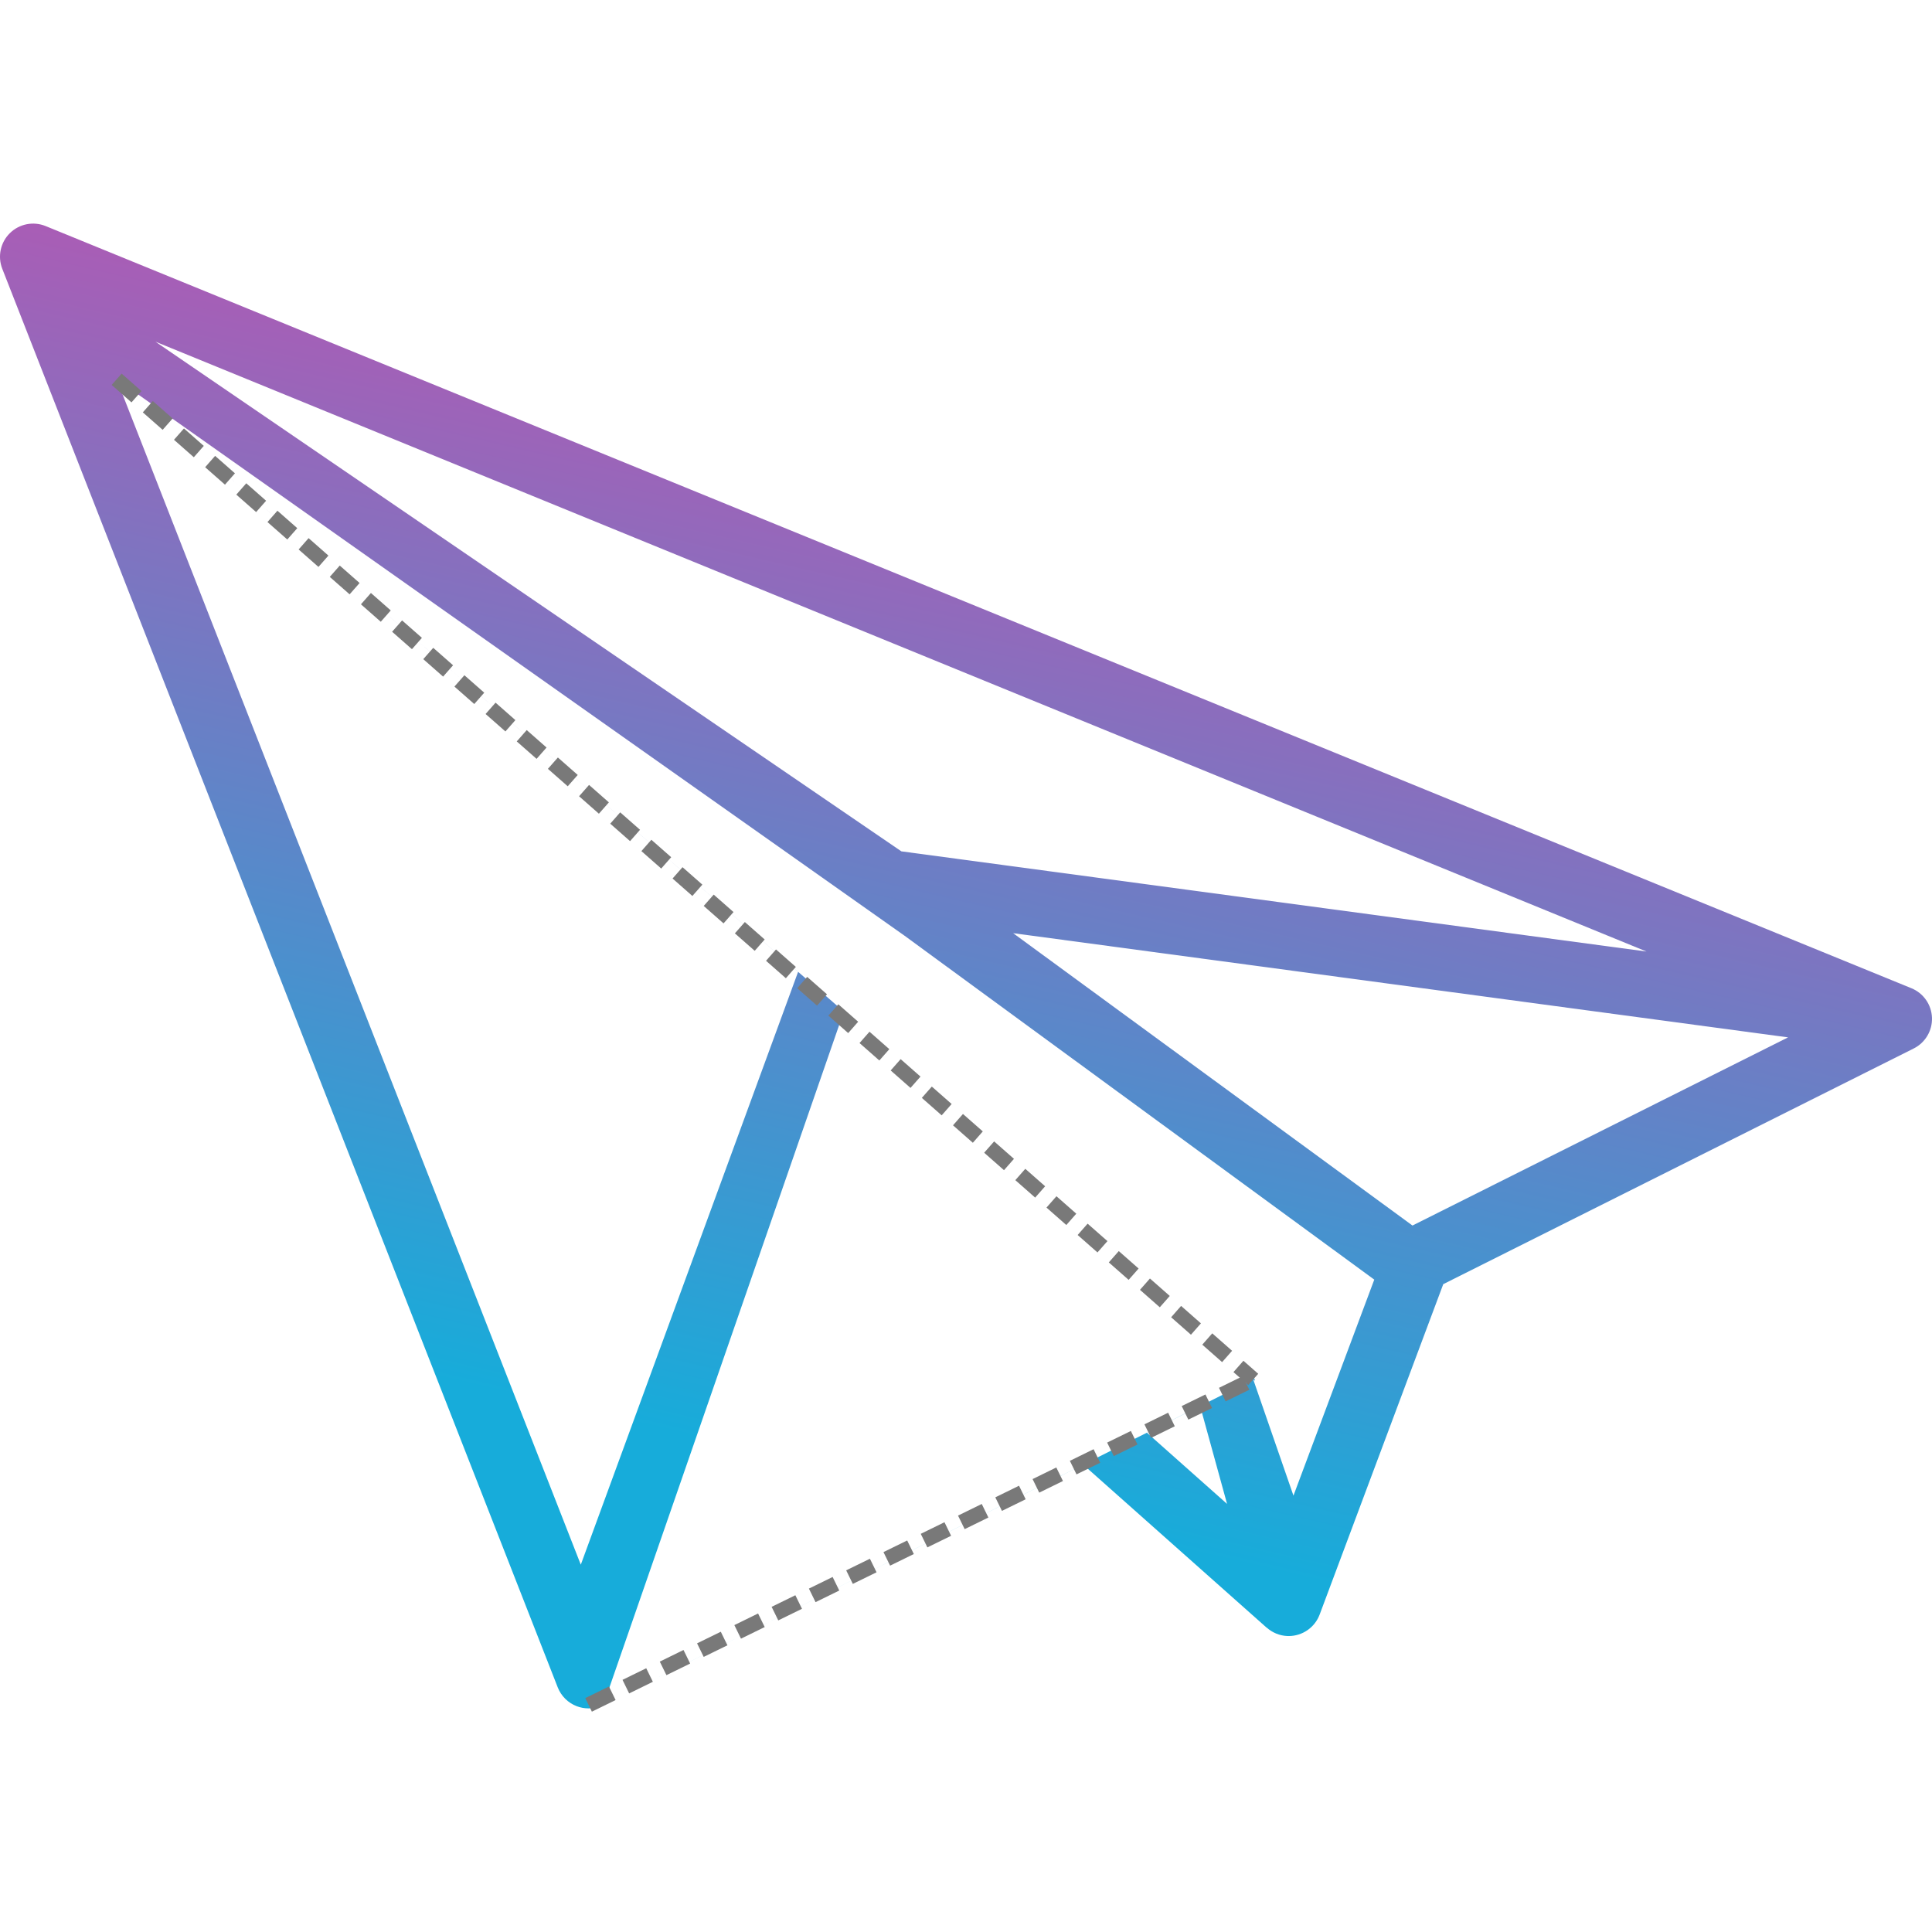
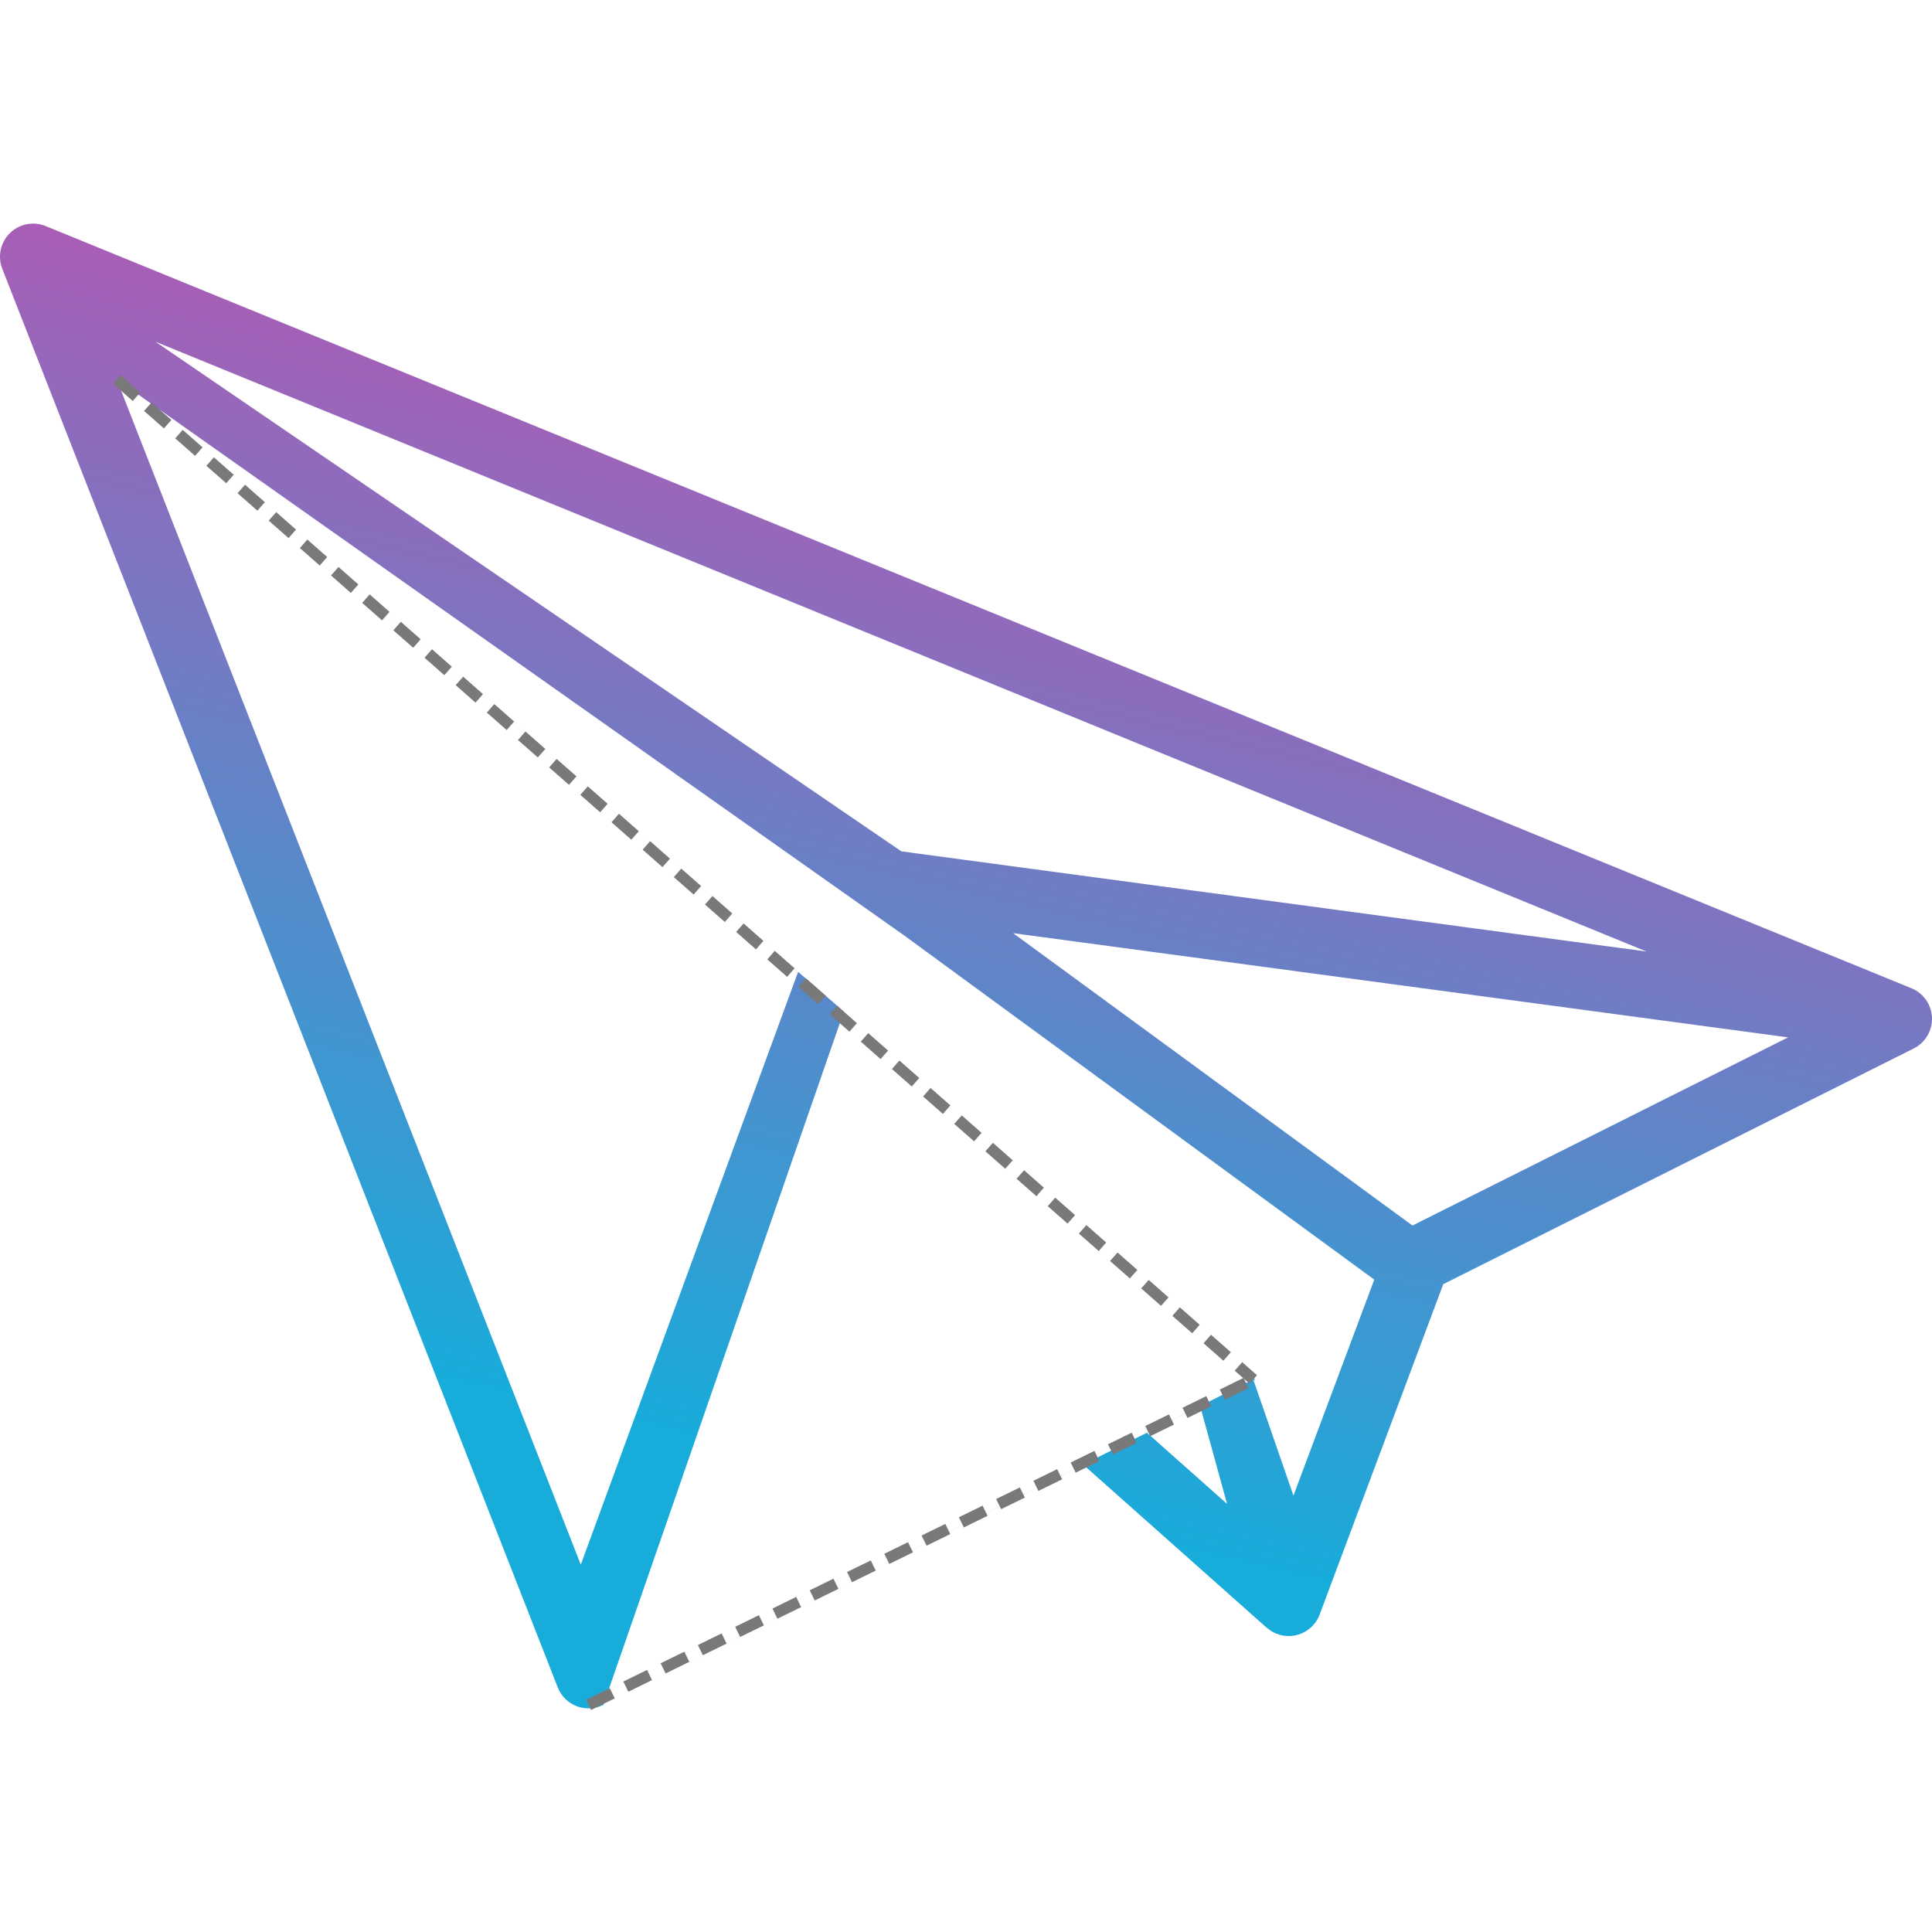
- <svg xmlns="http://www.w3.org/2000/svg" id="eEie9bHpm3w1" viewBox="0 0 511.999 511.999" shape-rendering="geometricPrecision" text-rendering="geometricPrecision" style="background-color:transparent">
+ <svg xmlns="http://www.w3.org/2000/svg" cache-id="6cd244008b474043912c1aee8b5f7982" id="eyBhLI3dUfE1" viewBox="0 0 511.999 511.999" shape-rendering="geometricPrecision" text-rendering="geometricPrecision" style="background-color:transparent">
  <defs>
-     <linearGradient id="eEie9bHpm3w4-fill" x1="0.558" y1="0.074" x2="0.771" y2="0.777" spreadMethod="pad" gradientUnits="objectBoundingBox" gradientTransform="translate(0 0)">
-       <stop id="eEie9bHpm3w4-fill-0" offset="0%" stop-color="#b457b3" />
-       <stop id="eEie9bHpm3w4-fill-1" offset="100%" stop-color="#17acda" />
+     <linearGradient id="eyBhLI3dUfE4-fill" x1="0.558" y1="0.074" x2="0.771" y2="0.777" spreadMethod="pad" gradientUnits="objectBoundingBox" gradientTransform="translate(0 0)">
+       <stop id="eyBhLI3dUfE4-fill-0" offset="0%" stop-color="#b457b3" />
+       <stop id="eyBhLI3dUfE4-fill-1" offset="100%" stop-color="#17acda" />
    </linearGradient>
  </defs>
  <g>
    <g>
-       <path d="M509.384,61.784c-2.501-2.463-6.227-3.2-9.476-1.873L5.455,261.892c-3.186,1.302-5.316,4.345-5.448,7.785s1.759,6.638,4.837,8.18l124.677,62.456l32.758,87.556c1.287,3.439,4.57,5.699,8.214,5.699.131,0,.263-.002.394-.008c2.062-.092,3.95-.918,5.419-2.224l.015.018l48.644-43.226l127.134,63.683c1.233.618,2.579.929,3.929.929c1.064,0,2.13-.194,3.144-.584c2.302-.883,4.125-2.695,5.024-4.991L511.396,71.23c1.278-3.268.488-6.983-2.012-9.446ZM470.816,90.548L273.127,225.615L75.656,252.167L470.816,90.548ZM481.087,100.513L288.376,268.076L272.348,247.93L481.087,100.513ZM38.144,274.915l205.361-27.614-105.824,77.476-99.537-49.862Zm141.737,90.653L169.222,396.358l-21.418-57.245L272.348,247.93l16.028,20.146L179.881,365.568c-1.197,1.11.432-1.574,0,0Zm6.933,32.985l7.146-25.959l14.112,7.068-21.258,18.891Zm-6.933-32.985l108.495-97.492L352.099,451.811L179.881,365.568ZM358.083,414.656L300.496,257.552L481.087,100.513L358.083,414.656Z" transform="matrix(-1 0 0 1 511.9999 0)" fill="url(#eEie9bHpm3w4-fill)" />
+       <path d="M509.384,61.784c-2.501-2.463-6.227-3.2-9.476-1.873L5.455,261.892c-3.186,1.302-5.316,4.345-5.448,7.785s1.759,6.638,4.837,8.18l124.677,62.456l32.758,87.556c1.287,3.439,4.57,5.699,8.214,5.699.131,0,.263-.002.394-.008c2.062-.092,3.95-.918,5.419-2.224l.015.018l48.644-43.226l127.134,63.683c1.233.618,2.579.929,3.929.929c1.064,0,2.13-.194,3.144-.584c2.302-.883,4.125-2.695,5.024-4.991L511.396,71.23c1.278-3.268.488-6.983-2.012-9.446ZM470.816,90.548L273.127,225.615L75.656,252.167L470.816,90.548ZM481.087,100.513L288.376,268.076L272.348,247.93L481.087,100.513ZM38.144,274.915l205.361-27.614-105.824,77.476-99.537-49.862Zm141.737,90.653L169.222,396.358l-21.418-57.245L272.348,247.93l16.028,20.146L179.881,365.568c-1.197,1.11.432-1.574,0,0Zm6.933,32.985l7.146-25.959l14.112,7.068-21.258,18.891Zm-6.933-32.985l108.495-97.492L352.099,451.811L179.881,365.568ZM358.083,414.656L300.496,257.552L481.087,100.513L358.083,414.656Z" transform="matrix(-1 0 0 1 511.9999 0)" fill="url(#eyBhLI3dUfE4-fill)" />
    </g>
  </g>
-   <line x1="-132.426" y1="-110.623" x2="168.78" y2="154.432" transform="translate(163.339 211.1359)" fill="none" stroke="#797979" stroke-width="4" stroke-dasharray="7,4" />
-   <line x1="-7.367" y1="240.675" x2="168.78" y2="154.432" transform="translate(163.339 211.1359)" fill="none" stroke="#797979" stroke-width="4" stroke-dasharray="7,4" />
+   <line x1="-132.426" y1="-110.623" x2="168.78" y2="154.432" transform="translate(163.339 211.1359)" fill="none" stroke="#797979" stroke-width="3" stroke-dasharray="7,4" />
+   <line x1="-7.367" y1="240.675" x2="168.78" y2="154.432" transform="translate(163.339 211.1359)" fill="none" stroke="#797979" stroke-width="3" stroke-dasharray="7,4" />
</svg>
